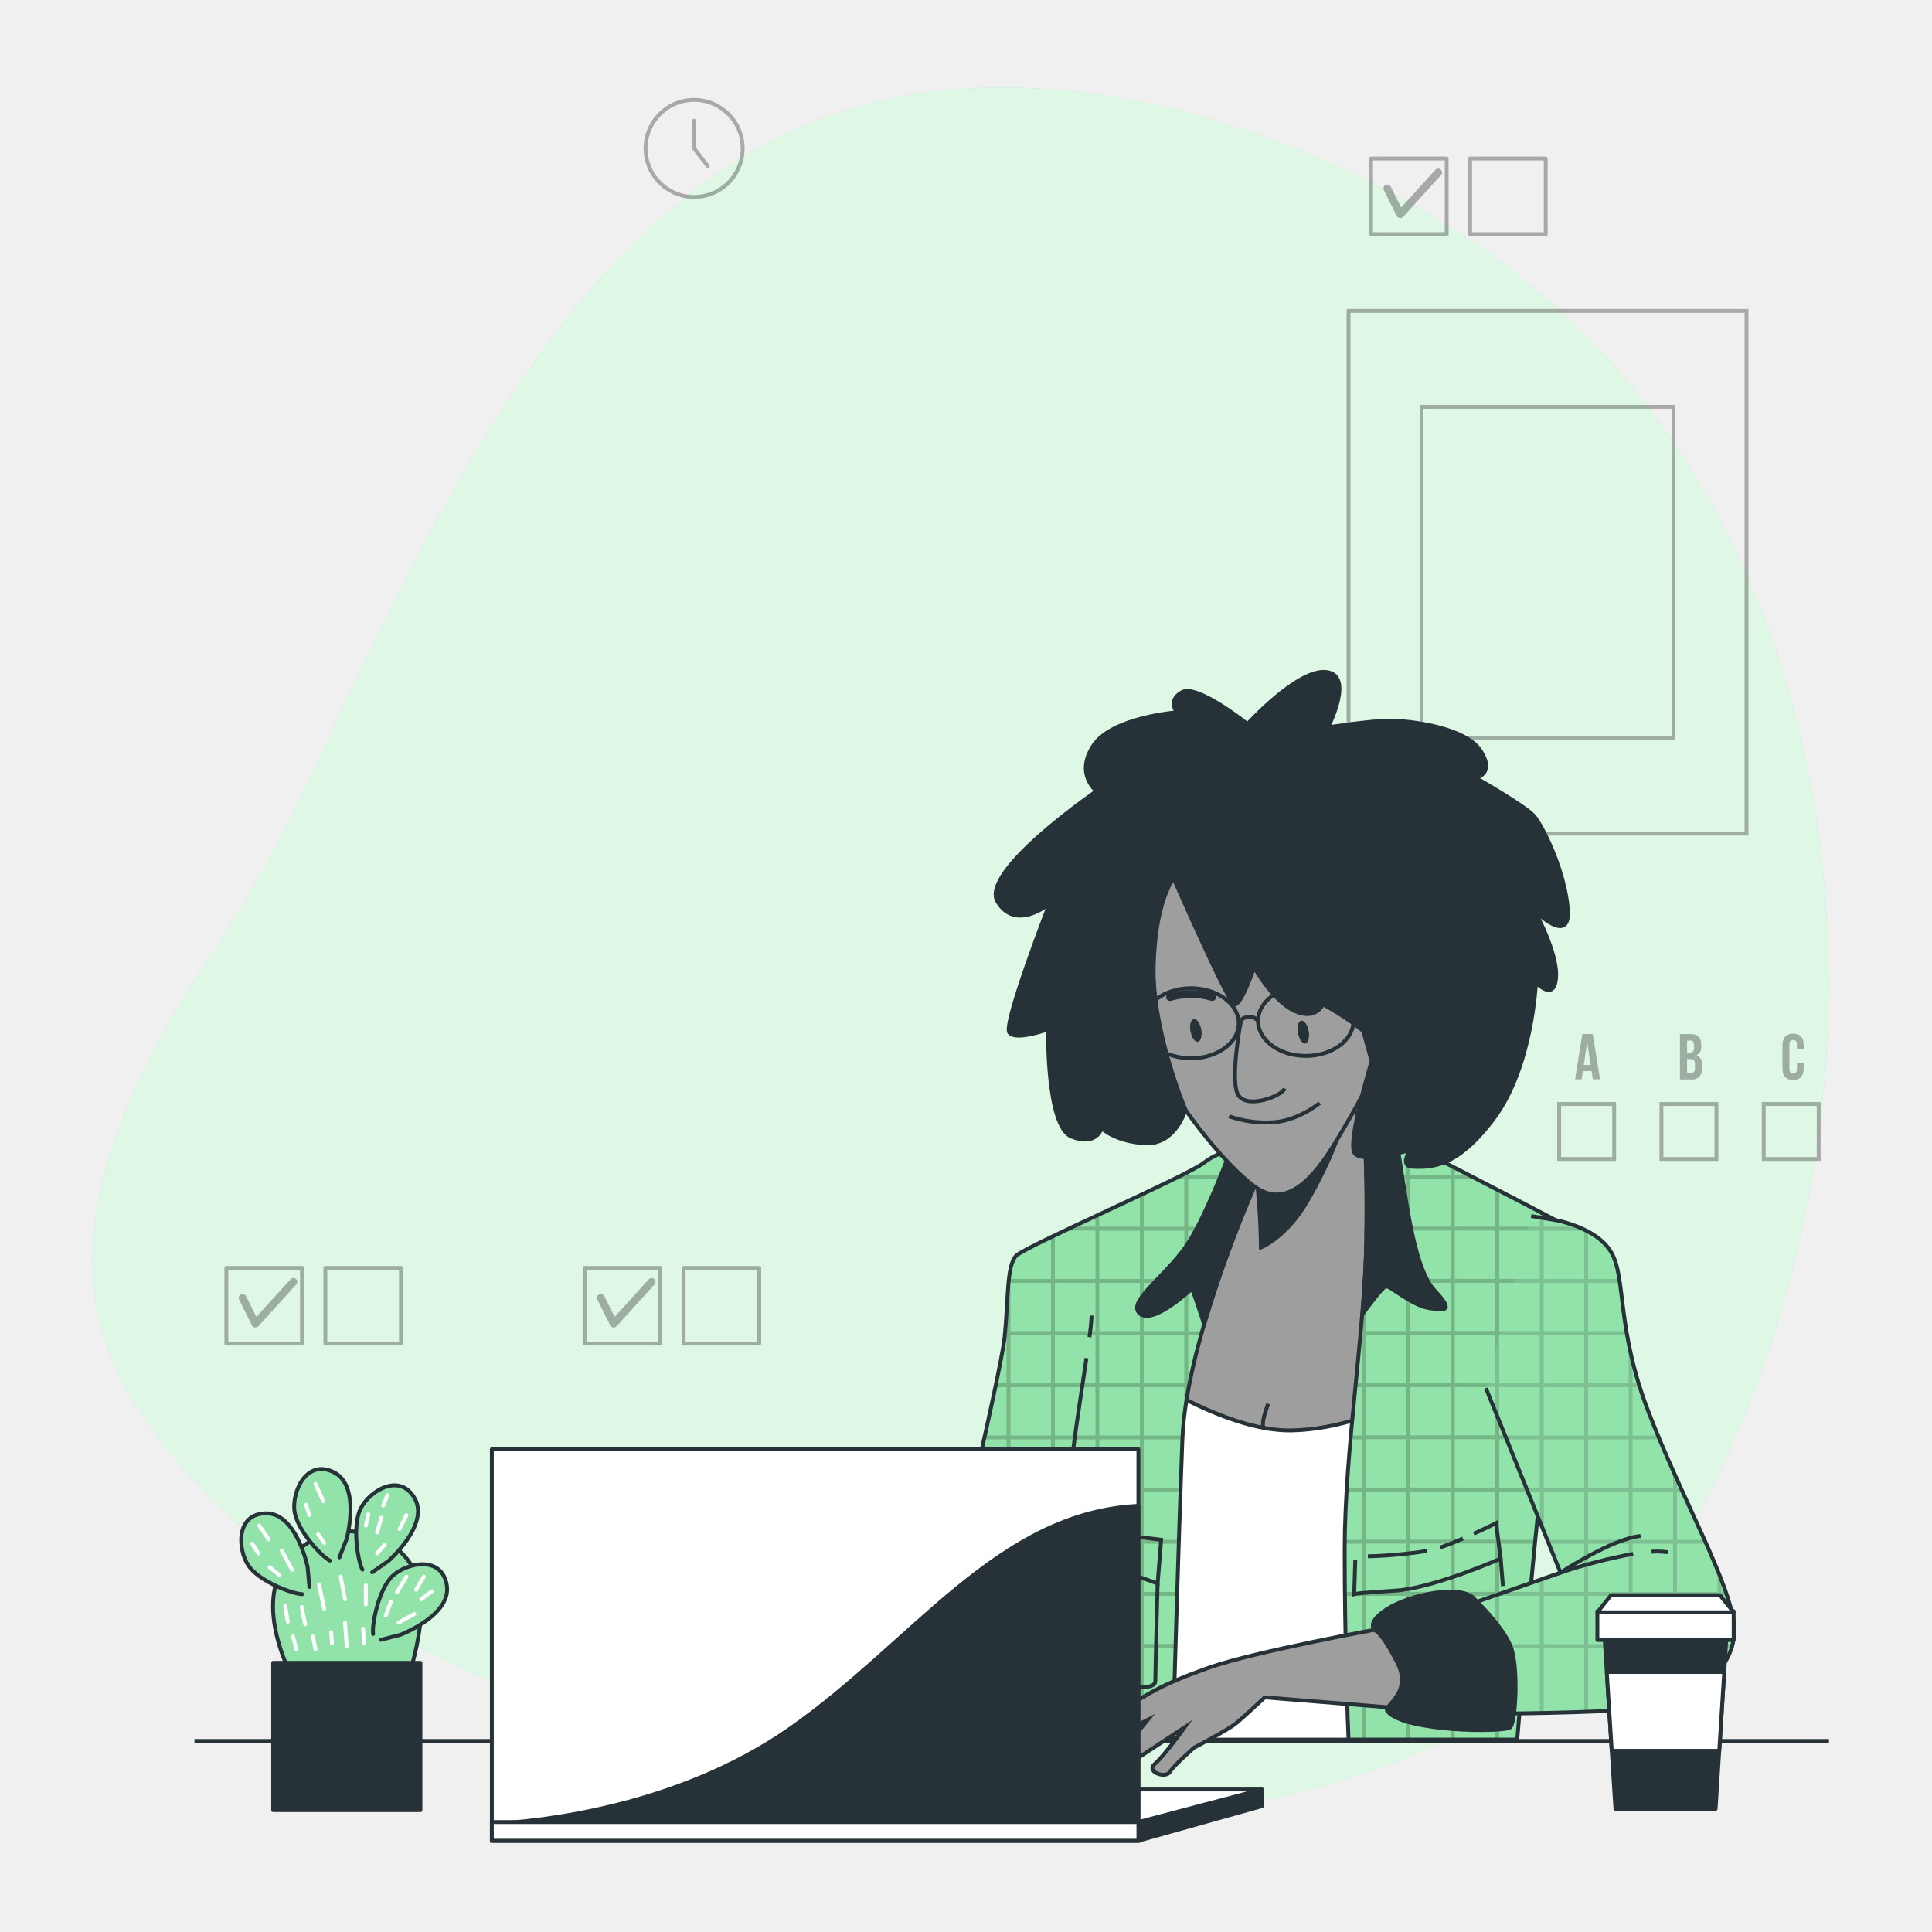
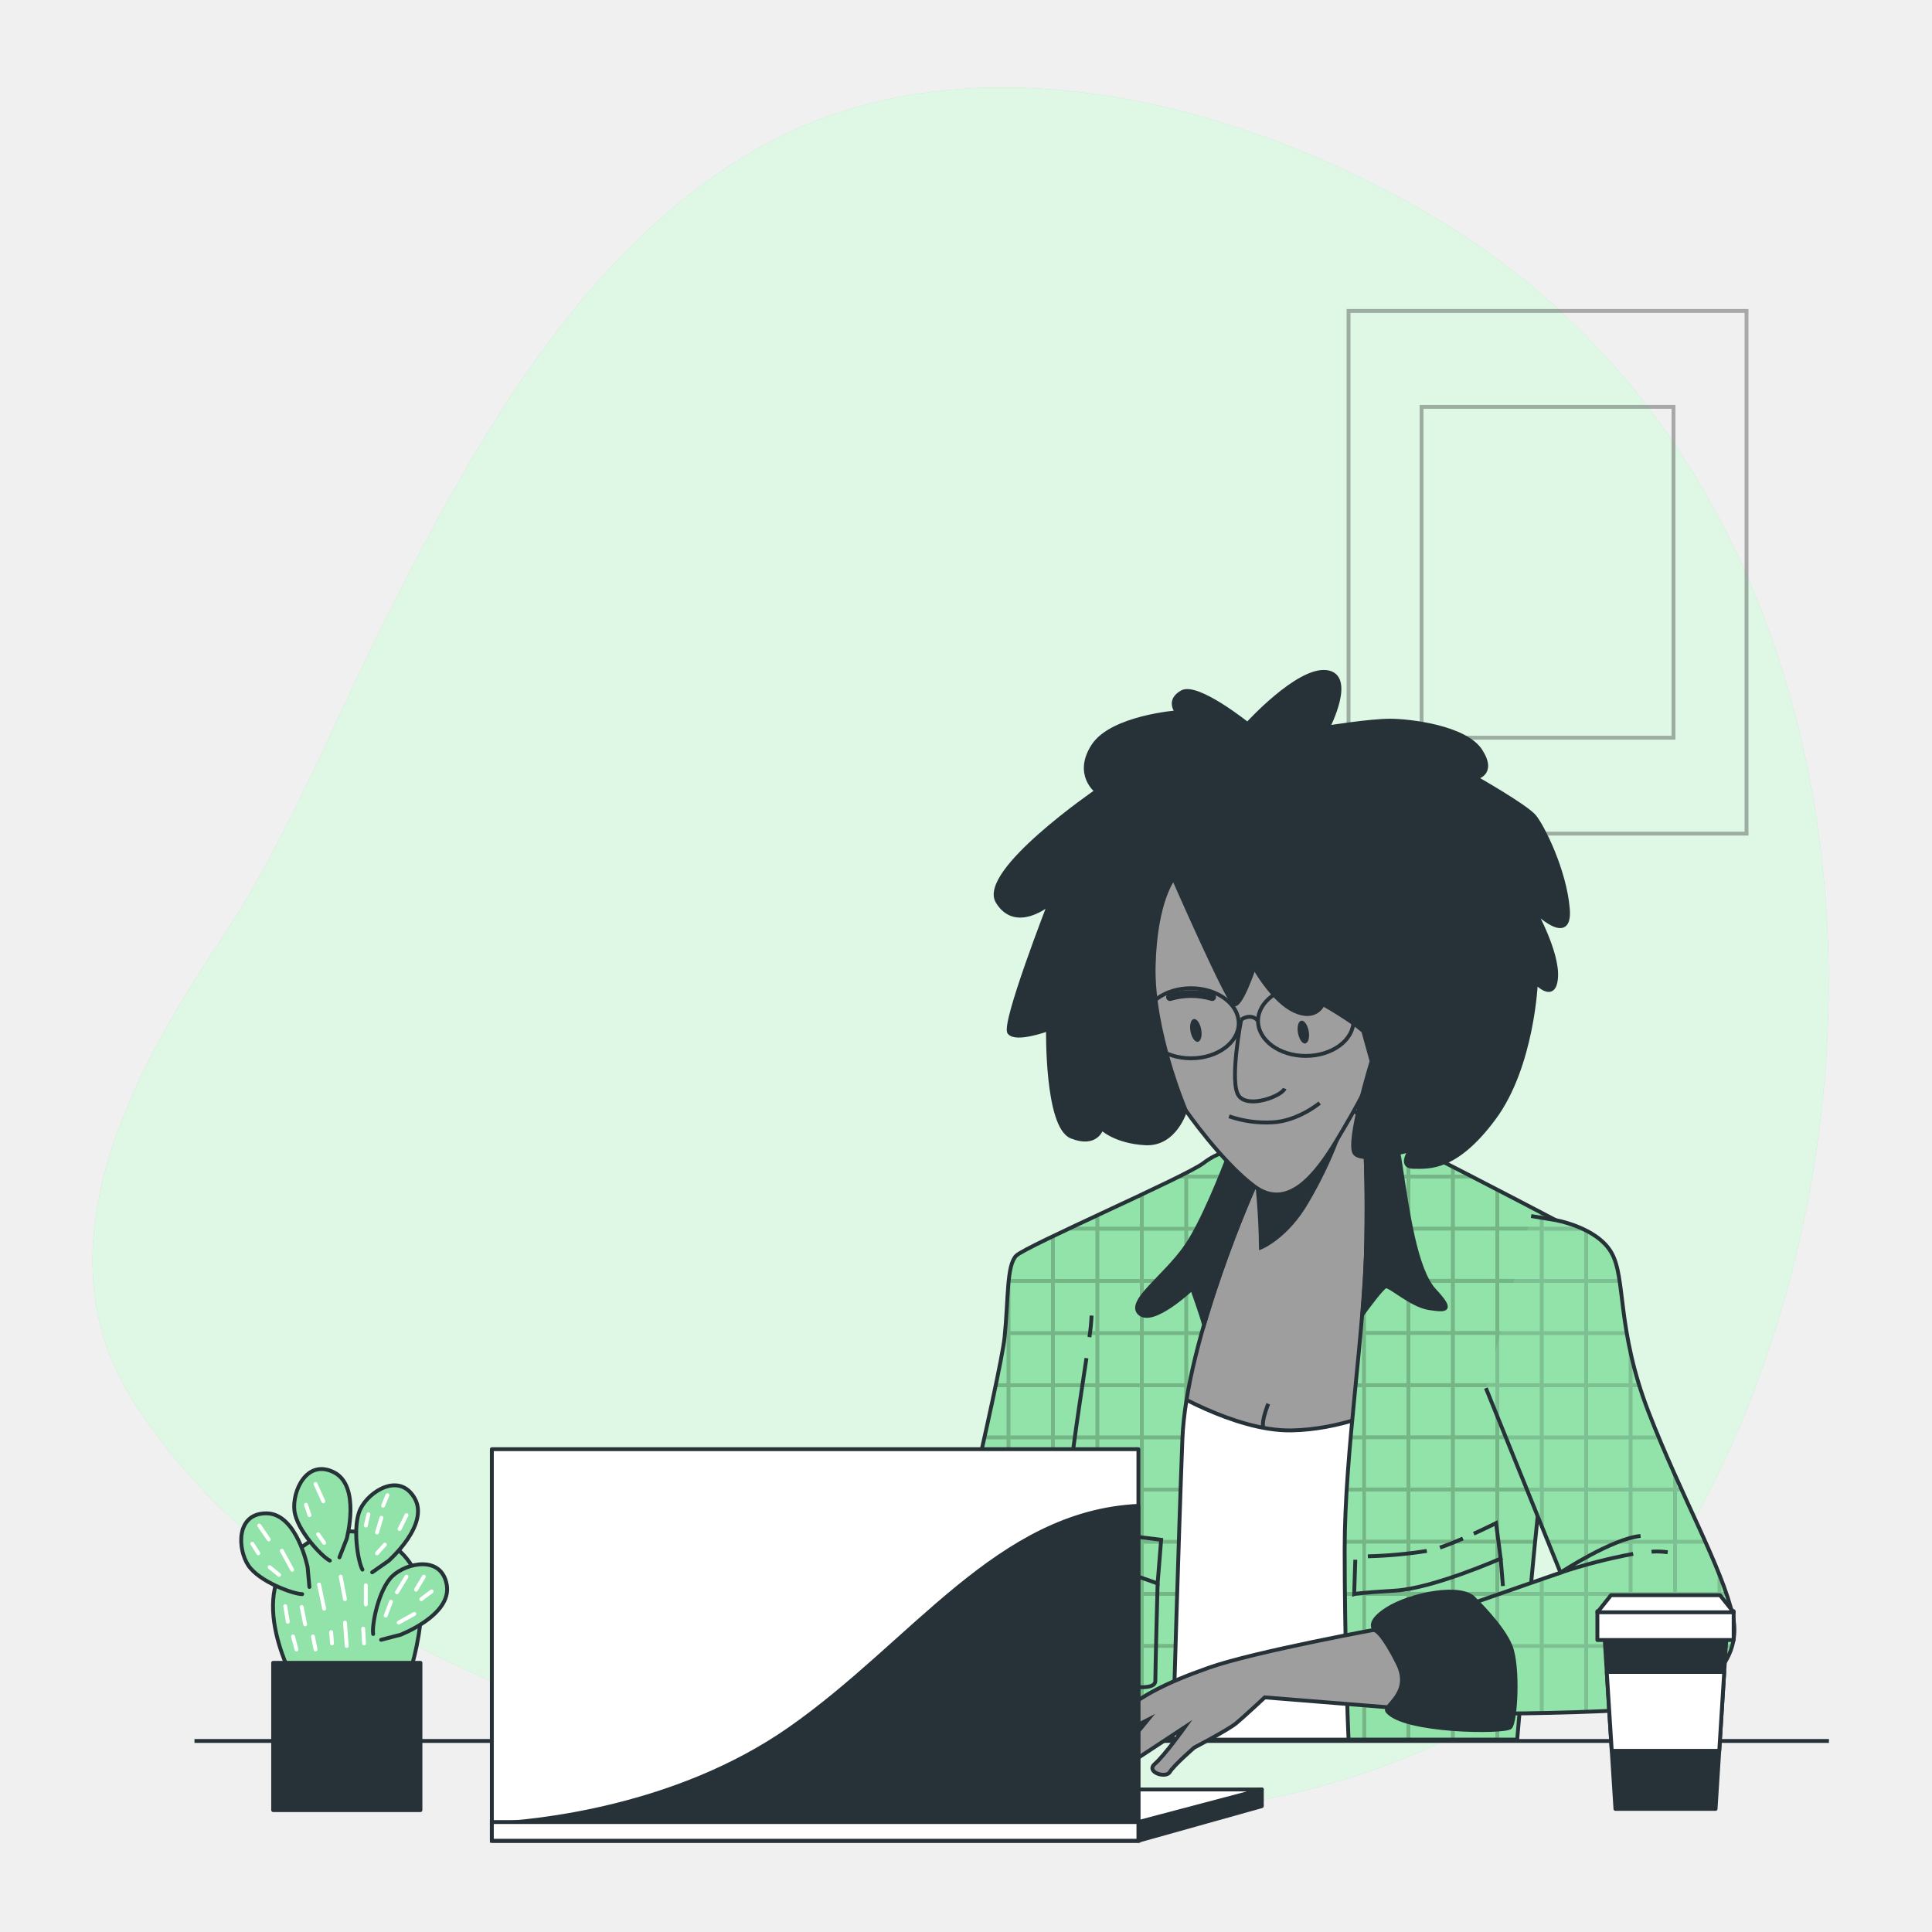
<svg xmlns="http://www.w3.org/2000/svg" viewBox="0 0 500 500">
  <g id="freepik--background-simple--inject-4">
    <path d="M401.7,434.26a124.18,124.18,0,0,0,38.24-43.52c57.16-107.09,44.25-265-65.83-332.73C323.23,26.71,250,6.9,195,39.05c-44.6,26.07-71.94,75.16-94.56,119.82C86.23,187,74.52,217.19,57,243.47c-22.72,34.08-47.73,79.6-22.48,119.2,34.41,53.94,99.4,78.57,158.33,94.79,63.94,17.59,135.84,20.09,194.9-14.23Q394.92,439.06,401.7,434.26Z" style="fill:#92E3A9" />
    <path d="M401.7,434.26a124.18,124.18,0,0,0,38.24-43.52c57.16-107.09,44.25-265-65.83-332.73C323.23,26.71,250,6.9,195,39.05c-44.6,26.07-71.94,75.16-94.56,119.82C86.23,187,74.52,217.19,57,243.47c-22.72,34.08-47.73,79.6-22.48,119.2,34.41,53.94,99.4,78.57,158.33,94.79,63.94,17.59,135.84,20.09,194.9-14.23Q394.92,439.06,401.7,434.26Z" style="fill:#fff;opacity:0.7" />
  </g>
  <g id="freepik--Picture--inject-4">
    <g style="opacity:0.3">
      <rect x="349" y="80.47" width="103" height="135.27" style="fill:none;stroke:#000;stroke-miterlimit:10" />
      <rect x="367.9" y="105.29" width="65.2" height="85.63" style="fill:none;stroke:#000;stroke-miterlimit:10" />
-     </g>
-   </g>
-   <g id="freepik--Graphics--inject-4">
-     <rect x="354.84" y="41.02" width="19.57" height="19.57" transform="translate(729.24 101.61) rotate(180)" style="fill:none;stroke:#000;stroke-linecap:round;stroke-linejoin:round;opacity:0.3" />
-     <rect x="380.46" y="41.02" width="19.57" height="19.57" transform="translate(780.49 101.61) rotate(180)" style="fill:none;stroke:#000;stroke-linecap:round;stroke-linejoin:round;opacity:0.3" />
-     <polyline points="359.04 48.76 362.38 55.44 372.2 44.63" style="fill:none;stroke:#000;stroke-linecap:round;stroke-linejoin:round;stroke-width:2px;opacity:0.3" />
-     <rect x="58.57" y="328.14" width="19.57" height="19.57" transform="translate(136.72 675.85) rotate(180)" style="fill:none;stroke:#000;stroke-linecap:round;stroke-linejoin:round;opacity:0.3" />
-     <rect x="84.19" y="328.14" width="19.57" height="19.57" transform="translate(187.96 675.85) rotate(180)" style="fill:none;stroke:#000;stroke-linecap:round;stroke-linejoin:round;opacity:0.3" />
-     <polyline points="62.77 335.88 66.11 342.56 75.93 331.75" style="fill:none;stroke:#000;stroke-linecap:round;stroke-linejoin:round;stroke-width:2px;opacity:0.3" />
-     <rect x="151.29" y="328.14" width="19.57" height="19.57" transform="translate(322.15 675.85) rotate(180)" style="fill:none;stroke:#000;stroke-linecap:round;stroke-linejoin:round;opacity:0.3" />
-     <rect x="176.91" y="328.14" width="19.57" height="19.57" transform="translate(373.4 675.85) rotate(180)" style="fill:none;stroke:#000;stroke-linecap:round;stroke-linejoin:round;opacity:0.3" />
-     <polyline points="155.49 335.88 158.83 342.56 168.65 331.75" style="fill:none;stroke:#000;stroke-linecap:round;stroke-linejoin:round;stroke-width:2px;opacity:0.3" />
-     <g style="opacity:0.3">
-       <circle cx="179.64" cy="38.41" r="12.56" transform="translate(-3.83 29.15) rotate(-9.18)" style="fill:none;stroke:#000;stroke-linecap:round;stroke-linejoin:round" />
-       <polyline points="183.15 42.95 179.64 38.41 179.64 31.26" style="fill:none;stroke:#000;stroke-linecap:round;stroke-linejoin:round" />
-     </g>
-     <g style="opacity:0.3">
-       <path d="M414.08,279.32h-1.86l-.32-2.12h-2.26l-.32,2.12h-1.69l1.88-11.71h2.69Zm-4.2-3.71h1.77l-.89-5.93Z" />
-       <path d="M440.27,270.3v.42a2.29,2.29,0,0,1-1.18,2.36,2.38,2.38,0,0,1,1.37,2.51v1a2.49,2.49,0,0,1-2.8,2.77h-2.89V267.61h2.78C439.45,267.61,440.27,268.49,440.27,270.3Zm-3.66-1v3.1h.72c.68,0,1.1-.3,1.1-1.24v-.65c0-.84-.28-1.21-.94-1.21Zm0,4.77v3.6h1.05c.62,0,1-.28,1-1.15v-1c0-1.08-.36-1.42-1.19-1.42Z" />
-       <path d="M466.79,275v1.55c0,1.88-.93,2.95-2.74,2.95s-2.75-1.07-2.75-2.95v-6.09c0-1.88.94-2.95,2.75-2.95s2.74,1.07,2.74,2.95v1.14h-1.74V270.3c0-.84-.37-1.15-.95-1.15s-1,.31-1,1.15v6.33c0,.84.37,1.14,1,1.14s.95-.3.95-1.14V275Z" />
-       <rect x="403.51" y="285.71" width="14.23" height="14.23" style="fill:none;stroke:#000;stroke-miterlimit:10" />
-       <rect x="429.98" y="285.71" width="14.23" height="14.23" style="fill:none;stroke:#000;stroke-miterlimit:10" />
-       <rect x="456.45" y="285.71" width="14.23" height="14.23" style="fill:none;stroke:#000;stroke-miterlimit:10" />
    </g>
  </g>
  <g id="freepik--Table--inject-4">
    <line x1="80.44" y1="450.56" x2="50.33" y2="450.56" style="fill:none;stroke:#263238;stroke-miterlimit:10" />
    <line x1="473.33" y1="450.56" x2="90.25" y2="450.56" style="fill:none;stroke:#263238;stroke-miterlimit:10" />
  </g>
  <g id="freepik--Character--inject-4">
    <path d="M357.64,450.22l6.44-97.8,4.74-46.5-13-14.51-6.52-4.74s-9.18,8-15.69,9.77S320.84,300,320.84,300s-22.21,41.76-24,60.71-4.74,89.15-4.74,89.15l2.47.36Z" style="fill:#9e9e9e;stroke:#263238;stroke-miterlimit:10" />
    <path d="M327.11,369.59s-1.11-.57,1.11-6.29" style="fill:none;stroke:#263238;stroke-miterlimit:10" />
    <path d="M324.5,299a192.16,192.16,0,0,1,1.83,23.84s6.67-2.67,12-12a107.77,107.77,0,0,0,7.58-15.66Z" style="fill:#263238;stroke:#263238;stroke-miterlimit:10" />
    <path d="M357.64,450.22l5.79-87.93c-5.68,2.9-16.89,7.69-29.26,7.9-14.82.25-33.17-11.26-33.17-11.26l-4.13,1.62c0,.05,0,.11,0,.16-1.78,19-4.74,89.15-4.74,89.15l2.47.36Z" style="fill:#fff;stroke:#263238;stroke-miterlimit:10" />
    <path d="M348,401c0,22.65.78,44.44,1,49.2h43.65c.6-7.06,4.36-51,6.29-66.75,2.11-17.21,15.95-42.83,15.95-52s2.81-7.72-9.83-14.39-40.52-21.07-44.38-22.83-8.08-6-8.08-6,1.4,8.78,1,32.65S348,375.39,348,401Z" style="fill:#92E3A9" />
    <g style="opacity:0.2">
      <path d="M352.6,288.32a118.58,118.58,0,0,1,.9,12.52V289.17C352.94,288.66,352.6,288.32,352.6,288.32Z" />
      <path d="M410,345.47v3c.34-.91.68-1.79,1-2.66v-.36h.13c.13-.33.25-.67.37-1H411V332h3.87c0-.15,0-.31,0-.46s0-.36,0-.54H411V320.34c-.31-.19-.64-.37-1-.57V331H399.5v-12.5h8.12l-1.88-1H399.5V314.2l-1-.53v3.8H388v-9.26l-1-.52v9.78H376.5V305h5.23l-1.94-1H376.5v-1.69l-1-.52V304H365v-7.55c-.35-.18-.68-.35-1-.5V304H353.6c0,.33,0,.66,0,1H364v12.5H353.69c0,.33,0,.66,0,1H364V331H353.5v-4.75c-.2,4.88-.56,10-1,15.21v3h-.26l-.09,1h.35V358H351l-.1,1h1.65v12.5h-2.84l-.09,1h2.93V385h-3.9l-.06,1h4v12.5h-4.43c0,.34,0,.67,0,1h4.44V412h-4.41c0,.34,0,.67,0,1h4.4v12.5h-4.2c0,.34,0,.67,0,1h4.18v23.75h1V426.47H364v23.75h1V426.47h10.5v23.75h1V426.47H387v23.75h1V426.47h6.73c0-.33,0-.66.09-1H388V413H396c0-.33.07-.66.1-1H388v-12.5h9.24c0-.34.06-.66.1-1H388V386h10.5v1.33l.44-3.83c.14-1.12.33-2.28.56-3.47v-7.53h1.87l.3-1H399.5V359H406c.13-.33.25-.67.38-1H399.5v-12.5ZM399.5,332H410v12.5H399.5ZM364,425.47H353.5V413H364Zm0-13.5H353.5v-12.5H364Zm0-13.5H353.5V386H364Zm0-13.5H353.5v-12.5H364Zm0-13.5H353.5V359H364Zm0-13.5H353.5v-12.5H364Zm0-13.5H353.5V332H364Zm11.5,81H365V413h10.5Zm0-13.5H365v-12.5h10.5Zm0-13.5H365V386h10.5Zm0-13.5H365v-12.5h10.5Zm0-13.5H365V359h10.5Zm0-13.5H365v-12.5h10.5Zm0-13.5H365V332h10.5Zm0-13.5H365v-12.5h10.5Zm0-13.5H365V305h10.5Zm11.5,108H376.5V413H387Zm0-13.5H376.5v-12.5H387Zm0-13.5H376.5V386H387Zm0-13.5H376.5v-12.5H387Zm0-13.5H376.5V359H387Zm0-13.5H376.5v-12.5H387Zm0-13.5H376.5V332H387Zm0-13.5H376.5v-12.5H387Zm11.5,54H388v-12.5h10.5Zm0-13.5H388V359h10.5Zm0-13.5H388v-12.5h10.5Zm0-13.5H388V332h10.5Zm0-13.5H388v-12.5h10.5Z" />
    </g>
    <path d="M348,401c0,22.65.78,44.44,1,49.2h43.65c.6-7.06,4.36-51,6.29-66.75,2.11-17.21,15.95-42.83,15.95-52s2.81-7.72-9.83-14.39-40.52-21.07-44.38-22.83-8.08-6-8.08-6,1.4,8.78,1,32.65S348,375.39,348,401Z" style="fill:none;stroke:#263238;stroke-miterlimit:10" />
    <path d="M352.6,288.32s1.4,8.78,1,32.65c-.08,6-.49,12.48-1,19.16,1.2-1.65,5.07-6.92,6-7.22,1.05-.35,6.67,4.92,11.23,5.62s6.32.7,1.41-4.57-7-20.71-8.78-32.3a45,45,0,0,0-1.63-7.32l-.12,0C356.81,292.54,352.6,288.32,352.6,288.32Z" style="fill:#263238;stroke:#263238;stroke-miterlimit:10" />
    <path d="M381.41,396.92c3.23-1.47,5.77-2.74,5.77-2.74l1.19,9.18s-17.48,7.7-27.25,8.29-10.66.89-10.66.89l.29-8.88" style="fill:none;stroke:#263238;stroke-miterlimit:10" />
    <path d="M372.66,400.51c1.79-.6,3.89-1.45,5.94-2.34" style="fill:none;stroke:#263238;stroke-miterlimit:10" />
    <path d="M354,402.77a117.16,117.16,0,0,0,15.26-1.39" style="fill:none;stroke:#263238;stroke-miterlimit:10" />
    <line x1="388.37" y1="403.36" x2="388.96" y2="410.47" style="fill:none;stroke:#263238;stroke-miterlimit:10" />
    <path d="M254.39,450.22h49.12c.11-3.85,1.53-52.78,2.49-77.75,1-26,18.64-65.44,18.64-65.44s2.36-5.56-.14-8.06-8.5-1.5-13,2-46,21.5-48.5,24-2,11-3,21-17.5,79-17.5,79-4.5,1-6,2-1.5,4-1.5,4,2,.5,8,3.5C248.52,437.23,253.61,448.43,254.39,450.22Z" style="fill:#92E3A9" />
    <path d="M318,318.47v5.11c.34-.92.67-1.81,1-2.67v-2.44h.94l.39-1H319V305h6.3c.07-.31.15-.65.2-1H319v-6.28c-.33.05-.66.1-1,.18V304H307.5v-.68l-1,.51V304h-.34l-2,1h2.34v12.5H296V308.9l-1,.47v8.1H284.5v-3.19l-1,.47v2.72h-5.81l-2.12,1h7.93V331H273V319.7l-1,.48V331H261.5v-2.52a88.39,88.39,0,0,0-1,11v5h-.36l-.09,1h.45V358h-2.69l-.21,1h2.9v12.5h-5.61c-.07.33-.15.67-.22,1h5.83V385h-8.65c-.08.34-.15.67-.23,1h8.88v12.5H250V393l-1,4.32v1.13h-.26l-.23,1H249V412h-3.42l-.24,1H249v12.5h-8.49a26.22,26.22,0,0,0-3,1h0v5.44c.3.12.63.26,1,.43v-5.87H249v14c.35.5.68,1,1,1.51v-15.5h10.5v23.75h1V426.47H272v23.75h1V426.47h10.5v23.75h1V426.47H295v23.75h1V426.47h8.21l0-1H296V413h8.63l0-1H296v-12.5h9.06l0-1H296V386h9.51c0-.33,0-.67,0-1H296v-12.5h10c0-.33,0-.66.05-1H296V359h10.5v7.39c.26-2.13.59-4.32,1-6.54V359h.16c.06-.33.13-.66.19-1h-.35v-12.5h3.35c.09-.33.19-.66.28-1H307.5V332H315c.12-.33.23-.67.34-1H307.5v-12.5ZM307.5,305H318v12.5H307.5Zm-47,120.5H250V413h10.5Zm0-13.5H250v-12.5h10.5Zm11.5,13.5H261.5V413H272Zm0-13.5H261.5v-12.5H272Zm0-13.5H261.5V386H272Zm0-13.5H261.5v-12.5H272Zm0-13.5H261.5V359H272Zm0-13.5H261.5v-12.5H272Zm0-13.5H261.5V332H272Zm11.5,81H273V413h10.5Zm0-13.5H273v-12.5h10.5Zm0-13.5H273V386h10.5Zm0-13.5H273v-12.5h10.5Zm0-13.5H273V359h10.5Zm0-13.5H273v-12.5h10.5Zm0-13.5H273V332h10.5Zm11.5,81H284.5V413H295Zm0-13.5H284.5v-12.5H295Zm0-13.5H284.5V386H295Zm0-13.5H284.5v-12.5H295Zm0-13.5H284.5V359H295Zm0-13.5H284.5v-12.5H295Zm0-13.5H284.5V332H295Zm0-13.5H284.5v-12.5H295Zm11.5,27H296v-12.5h10.5Zm0-13.5H296V332h10.5Zm0-13.5H296v-12.5h10.5Z" style="opacity:0.2" />
    <path d="M254.39,450.22h49.12c.11-3.85,1.53-52.78,2.49-77.75,1-26,18.64-65.44,18.64-65.44s2.36-5.56-.14-8.06-8.5-1.5-13,2-46,21.5-48.5,24-2,11-3,21-17.5,79-17.5,79-4.5,1-6,2-1.5,4-1.5,4,2,.5,8,3.5C248.52,437.23,253.61,448.43,254.39,450.22Z" style="fill:none;stroke:#263238;stroke-miterlimit:10" />
    <path d="M235,431s2,.5,8,3.5,11.5,16,11.5,16h9.69c.61-1.82,2.1-8.44-4.69-16.5-8-9.5-17-9-17-9s-4.5,1-6,2S235,431,235,431Z" style="fill:#263238;stroke:#263238;stroke-miterlimit:10" />
    <path d="M318.46,297.78c-2.15,5.69-7.24,18.56-11.46,24.69-5.5,8-15.5,14.5-12,17.5s13.5-6.5,13.5-6.5,2.5,7,3,9a.75.75,0,0,0,.13.25,314.24,314.24,0,0,1,13-35.69s2.36-5.56-.14-8.06C323.2,297.67,321,297.33,318.46,297.78Z" style="fill:#263238;stroke:#263238;stroke-miterlimit:10" />
    <path d="M281.94,346.05a52.05,52.05,0,0,0,.56-5.58" style="fill:none;stroke:#263238;stroke-miterlimit:10" />
    <path d="M274,451.47s1.5-32,1.5-50.5c0-13.33,3.63-35.75,5.67-49.48" style="fill:none;stroke:#263238;stroke-miterlimit:10" />
    <path d="M276.5,394s8,2.5,12,3l12,1.5-.91,11.33s-.59-.33-9.59-3.33-14.5-5.5-14.5-5.5" style="fill:none;stroke:#263238;stroke-miterlimit:10" />
    <path d="M299.59,409.8S299,432,299,435s-9,1-9,1" style="fill:none;stroke:#263238;stroke-miterlimit:10" />
    <path d="M306.77,287.22s9.43,13.56,17.87,19.81,15.64-2.5,21.27-11.88,9.38-16.26,12.19-24.39,0-21.57-11.25-32.2-37.53-26.27-44.09-18.14-12.82,26-8.45,41.27A80.67,80.67,0,0,0,306.77,287.22Z" style="fill:#9e9e9e;stroke:#263238;stroke-miterlimit:10" />
    <path d="M302.8,258.05a19,19,0,0,1,10.91,0" style="fill:none;stroke:#263238;stroke-linecap:round;stroke-miterlimit:10;stroke-width:2px" />
    <path d="M310.87,266.42c.3,1.62-.08,3.05-.85,3.19s-1.62-1.06-1.92-2.69.08-3.05.85-3.19S310.57,264.79,310.87,266.42Z" style="fill:#263238" />
    <path d="M338.69,266.85c.29,1.62-.09,3-.85,3.19s-1.62-1.06-1.92-2.69.08-3.05.85-3.19S338.39,265.22,338.69,266.85Z" style="fill:#263238" />
    <path d="M318.08,288.9a29.45,29.45,0,0,0,11.25,1.56c6.57-.31,12.2-5,12.2-5" style="fill:none;stroke:#263238;stroke-miterlimit:10" />
    <path d="M303.73,227.33s13.89,31.68,15.63,32.55,5.21-9.55,5.21-9.55S329.34,259,335,261.61s7.38-1.73,7.38-1.73a97,97,0,0,1,8.25,5.21l2.17,1.73,2.17,7.81s-6.51,21.27-4.34,23.88,14.32-.87,14.32-.87-3,4.34.87,4.34,10.85.87,20.83-12.59,10.85-35.15,10.85-35.15,4.77,5.2,5.21-1.31-5.64-17.36-5.64-17.36,9.54,9.55,8.68-.43-6.51-21.27-8.68-23.87-15.2-10-15.2-10,5.21-.87,1.31-6.95-18.23-7.81-23.44-7.81-16.06,1.74-16.06,1.74,6.95-13.46-.43-14.33-20.4,13.46-20.4,13.46-13-10.42-16.93-8.25-1.3,5.21-1.3,5.21-16.92,1.3-21.7,8.68.87,11.72.87,11.72-30.38,20.83-25.61,28.64,13.46.44,13.46.44-12.16,31.25-10.42,33.42,10-.87,10-.87-.43,25.17,6.08,27.78,7.81-2.17,7.81-2.17,3.47,3.47,11.29,3.9,10.41-8.68,10.41-8.68-8.68-20.4-8.24-37.32S303.73,227.33,303.73,227.33Z" style="fill:#263238;stroke:#263238;stroke-miterlimit:10" />
    <path d="M321.21,263.88s-3.13,16.26-.63,19.7,11.26,0,11.88-1.87" style="fill:#9e9e9e;stroke:#263238;stroke-miterlimit:10" />
    <ellipse cx="308.23" cy="264.82" rx="12.35" ry="9.07" style="fill:none;stroke:#263238;stroke-miterlimit:10" />
    <ellipse cx="337.93" cy="264.2" rx="12.35" ry="9.07" style="fill:none;stroke:#263238;stroke-miterlimit:10" />
    <path d="M321.21,263.88s2.5-1.87,4.37.32" style="fill:none;stroke:#263238;stroke-miterlimit:10" />
    <path d="M218.31,436.91s15.7-4.43,20.53-5.23,14.5,8.05,16.11,12.88-.45,5.91-.45,5.91l-32.17-1.07Z" style="fill:#9e9e9e;stroke:#263238;stroke-miterlimit:10" />
    <path d="M224,435.35s11.85,4.44,14.81,6.22,2.07,5.33.3,7.1a16.72,16.72,0,0,1-7.41,3.56,72.91,72.91,0,0,1-8.29,0c-3.55-.3-6.81.3-9.77.3s-11.85-.89-11.85-.89l-2.67-1.78s-5,1.48-8.88,3-2.67-1.78.29-4.15,10.37-8.29,11.56-8.88,16.29-5,16.29-5Z" style="fill:#9e9e9e;stroke:#263238;stroke-miterlimit:10" />
    <path d="M228.44,436.53s-7.71-3.55-9.78-3.55-16.88,5-18.95,6.51-4.15,15.7-2.67,16.59,2.67-1.78,3-3.55,4.45-11.26,4.45-11.26l-3,15.11s1.19,2.36,2.37.29,8.59-16.29,9.18-17.18a10.82,10.82,0,0,1,2.67-2.07s-1.48,6.52-2.67,12.74-.29,8,1.49,8.29,2.66-3.85,3.55-5.92,4.74-13.93,4.74-13.93" style="fill:#9e9e9e;stroke:#263238;stroke-miterlimit:10" />
    <path d="M237,442.46s-8.88,9.18-10.07,11.25-1.18,2.37,2.08,2.37,13.33-6.52,14.21-7.41.6-3.55-1.48-5.33A5.25,5.25,0,0,0,237,442.46Z" style="fill:#9e9e9e;stroke:#263238;stroke-miterlimit:10" />
    <path d="M292.46,441.44s-11.85,3.83-14.76,6-7.11,4.56-6.2,5.29,3.83,0,4.74-.73,5.1-1.46,5.1-1.46,4.92-2.92,8.75-5.28S296.83,440.34,292.46,441.44Z" style="fill:#9e9e9e;stroke:#263238;stroke-miterlimit:10" />
    <path d="M357.87,421.38s-33,6-44.94,10.19-16.69,7.11-22.66,11.33S272.2,455.09,274,456.49s8.07-3.51,9.13-4.56,8.77-4.21,8.77-4.21l5.16-2.64s-7.77,9.57-10.57,12-.91,3.95,1.2,3.25,6.09-4.89,6.09-4.89L306.61,447s-5.27,7.38-7.73,9.48,2.81,3.87,3.87,2.11,6.32-6.32,6.32-6.32,8.77-4.56,10.88-6.32,7.37-6.67,7.37-6.67l39.32,3.16s2.46-1.4,1.06-9.48S357.87,421.38,357.87,421.38Z" style="fill:#9e9e9e;stroke:#263238;stroke-miterlimit:10" />
    <path d="M384.55,359.24,403.86,407l-31.25,10.88,8.78,25.63s22.44.06,40-1,29.88-11.65,27.07-24.28-13.34-30.9-21.77-52.67-5.82-34.75-9.68-41.42-14.75-8.43-14.75-8.43l-6-1" style="fill:#92E3A9" />
    <path d="M445.5,431.51v-5h2.61c.11-.33.2-.66.28-1H445.5V413H447c-.11-.32-.23-.66-.34-1H445.5v-3.05c-.32-.83-.65-1.68-1-2.53V412H434v-12.5h7.54c-.15-.33-.29-.66-.44-1H434V386h1.4c-.16-.33-.31-.66-.46-1H434v-2.09c-.33-.74-.67-1.48-1-2.23V385H422.5v-12.5h7c-.14-.33-.28-.66-.41-1H422.5V359h1.87c-.11-.33-.21-.67-.31-1H422.5V352.3c-.38-1.58-.71-3.09-1-4.54V358H411v-12.5h10.08l-.18-1H411V332h8.21l-.15-1H411V318.74a28.31,28.31,0,0,0-2.7-1.27h-8.8v-2.24l-1-.18v2.42h-2.95l-.27,1h3.22V331H392l-.26,1h6.77v12.5H388.44l-.27,1H398.5V358H388V346.14l-1,3.79v8h-2.12l-.26,1H387v6.33l1,2.47V359h10.5v12.5h-9l.4,1h8.6V385H395l.41,1h3.14v7.77l1,2.47V386H410v12.5h-9.59l.41,1H410V412H399.5v-3.46l-1,.35V412h-8.94l-2.88,1H387v12.5H376.5v-9l-1,.35v8.6h-.29l1.29,3.76v-2.76H387v17h1v-17h10.5v16.87l1,0V426.47H410V443l1,0V426.47h10.5v16l1-.08V426.47H433v13.72l1-.38V426.47h10.5v6.28C444.85,432.34,445.19,431.93,445.5,431.51Zm-47-6H388V413h10.5Zm11.5,0H399.5V413H410Zm0-40.5H399.5v-12.5H410Zm0-13.5H399.5V359H410Zm0-13.5H399.5v-12.5H410Zm0-13.5H399.5V332H410Zm0-13.5H399.5v-12.5H410Zm11.5,94.5H411V413h10.5Zm0-13.5H411v-12.5h10.5Zm0-13.5H411V386h10.5Zm0-13.5H411v-12.5h10.5Zm0-13.5H411V359h10.5Zm11.5,54H422.5V413H433Zm0-13.5H422.5v-12.5H433Zm0-13.5H422.5V386H433Zm1,27V413h10.5v12.5Z" style="fill:#263238;opacity:0.2" />
    <path d="M384.55,359.24,403.86,407l-31.25,10.88,8.78,25.63s22.44.06,40-1,29.88-11.65,27.07-24.28-13.34-30.9-21.77-52.67-5.82-34.75-9.68-41.42-14.75-8.43-14.75-8.43l-6-1" style="fill:none;stroke:#263238;stroke-miterlimit:10" />
    <path d="M422.66,402.14a140,140,0,0,0-18.8,4.85s13.34-8.78,20.71-9.48" style="fill:none;stroke:#263238;stroke-miterlimit:10" />
    <path d="M431.6,401.72a19.22,19.22,0,0,0-4.18-.14" style="fill:none;stroke:#263238;stroke-miterlimit:10" />
    <path d="M381.74,414s7.1,6.79,9.2,12.05,1.33,19.55-.07,20.95-27.53,1.23-31.83-4.14c-1.12-1.4,6.55-4.63,2.69-12.36s-5.62-8.42-5.62-8.42-3.16-1.76,2.81-5.62S378.58,409.8,381.74,414Z" style="fill:#263238;stroke:#263238;stroke-miterlimit:10" />
  </g>
  <g id="freepik--Drink--inject-4">
    <polygon points="443.99 468.14 418.07 468.14 414.83 416.9 447.23 416.9 443.99 468.14" style="fill:#263238;stroke:#263238;stroke-linejoin:round" />
    <rect x="413.4" y="416.98" width="35.27" height="7.46" style="fill:#fff;stroke:#263238;stroke-linejoin:round" />
    <polygon points="448.67 417.26 413.4 417.26 416.92 412.84 445.14 412.84 448.67 417.26" style="fill:#fff;stroke:#263238;stroke-linejoin:round" />
    <polygon points="444.94 453.11 446.23 432.7 415.83 432.7 417.12 453.11 444.94 453.11" style="fill:#fff;stroke:#263238;stroke-linejoin:round" />
  </g>
  <g id="freepik--Device--inject-4">
    <polygon points="294.62 471.55 326.56 463.11 326.56 467.43 294.62 476.38 294.62 471.55" style="fill:#263238;stroke:#263238;stroke-linejoin:round" />
    <polygon points="326.56 463.11 159.57 463.11 127.29 471.55 294.62 471.55 326.56 463.11" style="fill:#fff;stroke:#263238;stroke-linejoin:round" />
    <rect x="127.29" y="375.05" width="167.33" height="101.33" style="fill:#fff;stroke:#263238;stroke-linejoin:round" />
    <path d="M294.62,389.71c-36.4,1.73-58.08,35.28-90.29,57.76-29.36,20.5-65.62,24-77,24.55v4.36H294.62Z" style="fill:#263238;stroke:#263238;stroke-linejoin:round" />
    <rect x="127.29" y="471.55" width="167.33" height="4.83" style="fill:#fff;stroke:#263238;stroke-miterlimit:10" />
  </g>
  <g id="freepik--Plant--inject-4">
    <path d="M77.75,438.12S63.81,415.82,75,403.27s29.27-6.51,33,5.11-4.18,31.14-4.18,31.14Z" style="fill:#92E3A9;stroke:#263238;stroke-linecap:round;stroke-linejoin:round" />
    <path d="M78.21,412.56c-2.32,0-11.15-3.25-13.94-7.43S61,391.65,68.92,391.65s10.69,13.94,10.69,13.94l.46,5.11" style="fill:#92E3A9;stroke:#263238;stroke-linecap:round;stroke-linejoin:round" />
    <path d="M85.36,403.88c-2.08-1-8.53-7.88-9.16-12.87s3.11-13.51,10.18-10,3.34,17.25,3.34,17.25l-1.87,4.78" style="fill:#92E3A9;stroke:#263238;stroke-linecap:round;stroke-linejoin:round" />
    <path d="M93.8,406.22c-1.16-2-2.72-11.29-.48-15.79s10.08-9.52,14-2.66-6.79,16.2-6.79,16.2l-4.21,2.94" style="fill:#92E3A9;stroke:#263238;stroke-linecap:round;stroke-linejoin:round" />
    <path d="M96.57,422.88c-.38-2.3,1.36-11.54,5-15s12.75-5.45,14.06,2.34-12,12.86-12,12.86l-5,1.3" style="fill:#92E3A9;stroke:#263238;stroke-linecap:round;stroke-linejoin:round" />
    <line x1="65.29" y1="399.52" x2="66.86" y2="401.99" style="fill:none;stroke:#fff;stroke-linecap:round;stroke-linejoin:round" />
    <line x1="69.78" y1="405.58" x2="72.24" y2="407.59" style="fill:none;stroke:#fff;stroke-linecap:round;stroke-linejoin:round" />
    <line x1="67.09" y1="394.81" x2="69.55" y2="398.4" style="fill:none;stroke:#fff;stroke-linecap:round;stroke-linejoin:round" />
    <line x1="72.92" y1="401.32" x2="75.61" y2="406.25" style="fill:none;stroke:#fff;stroke-linecap:round;stroke-linejoin:round" />
    <line x1="79.19" y1="389.43" x2="80.09" y2="392.12" style="fill:none;stroke:#fff;stroke-linecap:round;stroke-linejoin:round" />
    <line x1="82.33" y1="397.05" x2="83.9" y2="399.3" style="fill:none;stroke:#fff;stroke-linecap:round;stroke-linejoin:round" />
    <line x1="81.66" y1="384.05" x2="83.68" y2="388.53" style="fill:none;stroke:#fff;stroke-linecap:round;stroke-linejoin:round" />
    <line x1="73.81" y1="415.67" x2="74.49" y2="419.7" style="fill:none;stroke:#fff;stroke-linecap:round;stroke-linejoin:round" />
    <line x1="75.83" y1="423.51" x2="76.73" y2="426.88" style="fill:none;stroke:#fff;stroke-linecap:round;stroke-linejoin:round" />
    <line x1="78.07" y1="415.89" x2="78.97" y2="420.37" style="fill:none;stroke:#fff;stroke-linecap:round;stroke-linejoin:round" />
    <line x1="80.99" y1="423.51" x2="81.66" y2="426.88" style="fill:none;stroke:#fff;stroke-linecap:round;stroke-linejoin:round" />
    <line x1="82.56" y1="410.06" x2="83.9" y2="416.34" style="fill:none;stroke:#fff;stroke-linecap:round;stroke-linejoin:round" />
    <line x1="85.7" y1="422.39" x2="85.92" y2="425.31" style="fill:none;stroke:#fff;stroke-linecap:round;stroke-linejoin:round" />
    <line x1="88.16" y1="408.04" x2="89.28" y2="413.87" style="fill:none;stroke:#fff;stroke-linecap:round;stroke-linejoin:round" />
    <line x1="89.28" y1="419.93" x2="89.73" y2="425.98" style="fill:none;stroke:#fff;stroke-linecap:round;stroke-linejoin:round" />
    <line x1="94.67" y1="410.28" x2="94.67" y2="415.22" style="fill:none;stroke:#fff;stroke-linecap:round;stroke-linejoin:round" />
    <line x1="93.99" y1="421.5" x2="94.22" y2="425.31" style="fill:none;stroke:#fff;stroke-linecap:round;stroke-linejoin:round" />
    <line x1="100.27" y1="386.96" x2="99.15" y2="389.66" style="fill:none;stroke:#fff;stroke-linecap:round;stroke-linejoin:round" />
    <line x1="98.7" y1="392.79" x2="97.58" y2="396.61" style="fill:none;stroke:#fff;stroke-linecap:round;stroke-linejoin:round" />
    <line x1="105.2" y1="392.12" x2="103.41" y2="395.71" style="fill:none;stroke:#fff;stroke-linecap:round;stroke-linejoin:round" />
    <line x1="99.6" y1="399.75" x2="97.58" y2="401.99" style="fill:none;stroke:#fff;stroke-linecap:round;stroke-linejoin:round" />
    <line x1="95.34" y1="391.9" x2="94.67" y2="394.81" style="fill:none;stroke:#fff;stroke-linecap:round;stroke-linejoin:round" />
    <line x1="105.2" y1="408.04" x2="102.74" y2="412.08" style="fill:none;stroke:#fff;stroke-linecap:round;stroke-linejoin:round" />
    <line x1="101.17" y1="414.54" x2="99.82" y2="418.13" style="fill:none;stroke:#fff;stroke-linecap:round;stroke-linejoin:round" />
    <line x1="103.19" y1="419.93" x2="107.22" y2="417.68" style="fill:none;stroke:#fff;stroke-linecap:round;stroke-linejoin:round" />
    <line x1="109.69" y1="408.04" x2="107.67" y2="411.41" style="fill:none;stroke:#fff;stroke-linecap:round;stroke-linejoin:round" />
    <line x1="111.71" y1="411.85" x2="109.02" y2="413.87" style="fill:none;stroke:#fff;stroke-linecap:round;stroke-linejoin:round" />
    <rect x="70.69" y="430.34" width="38.12" height="38.12" style="fill:#263238;stroke:#263238;stroke-linecap:round;stroke-linejoin:round" />
  </g>
</svg>
